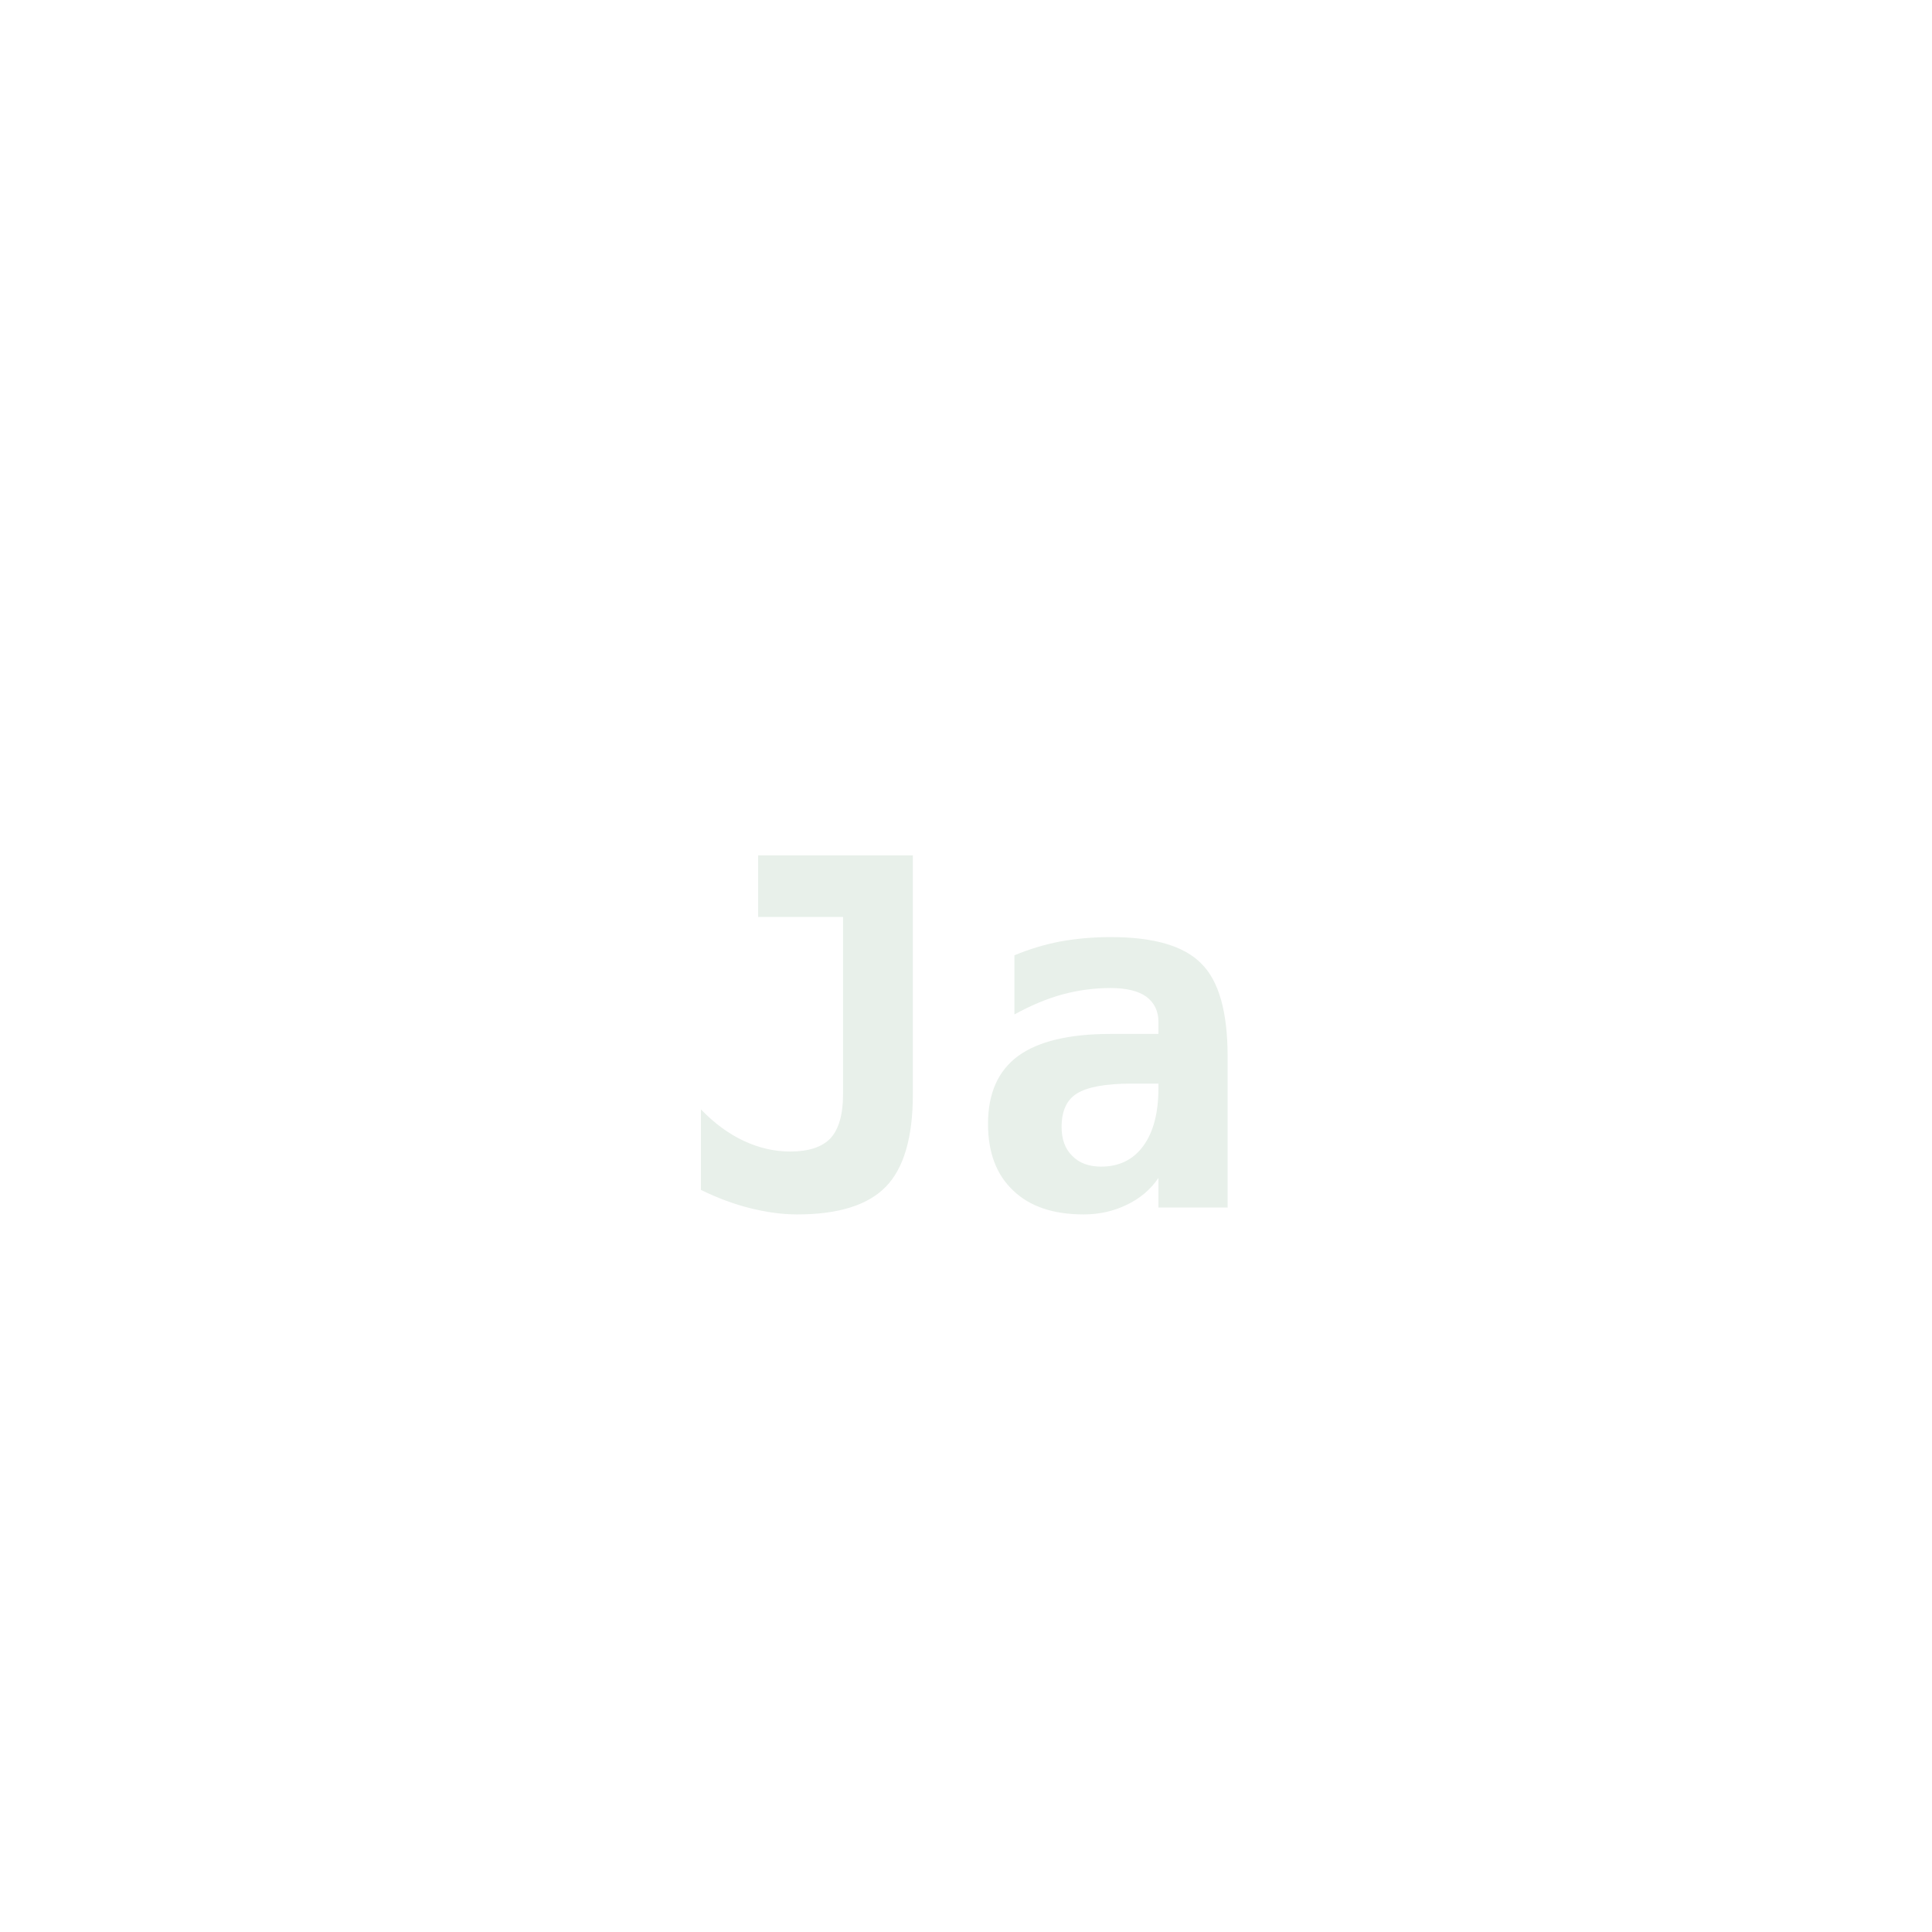
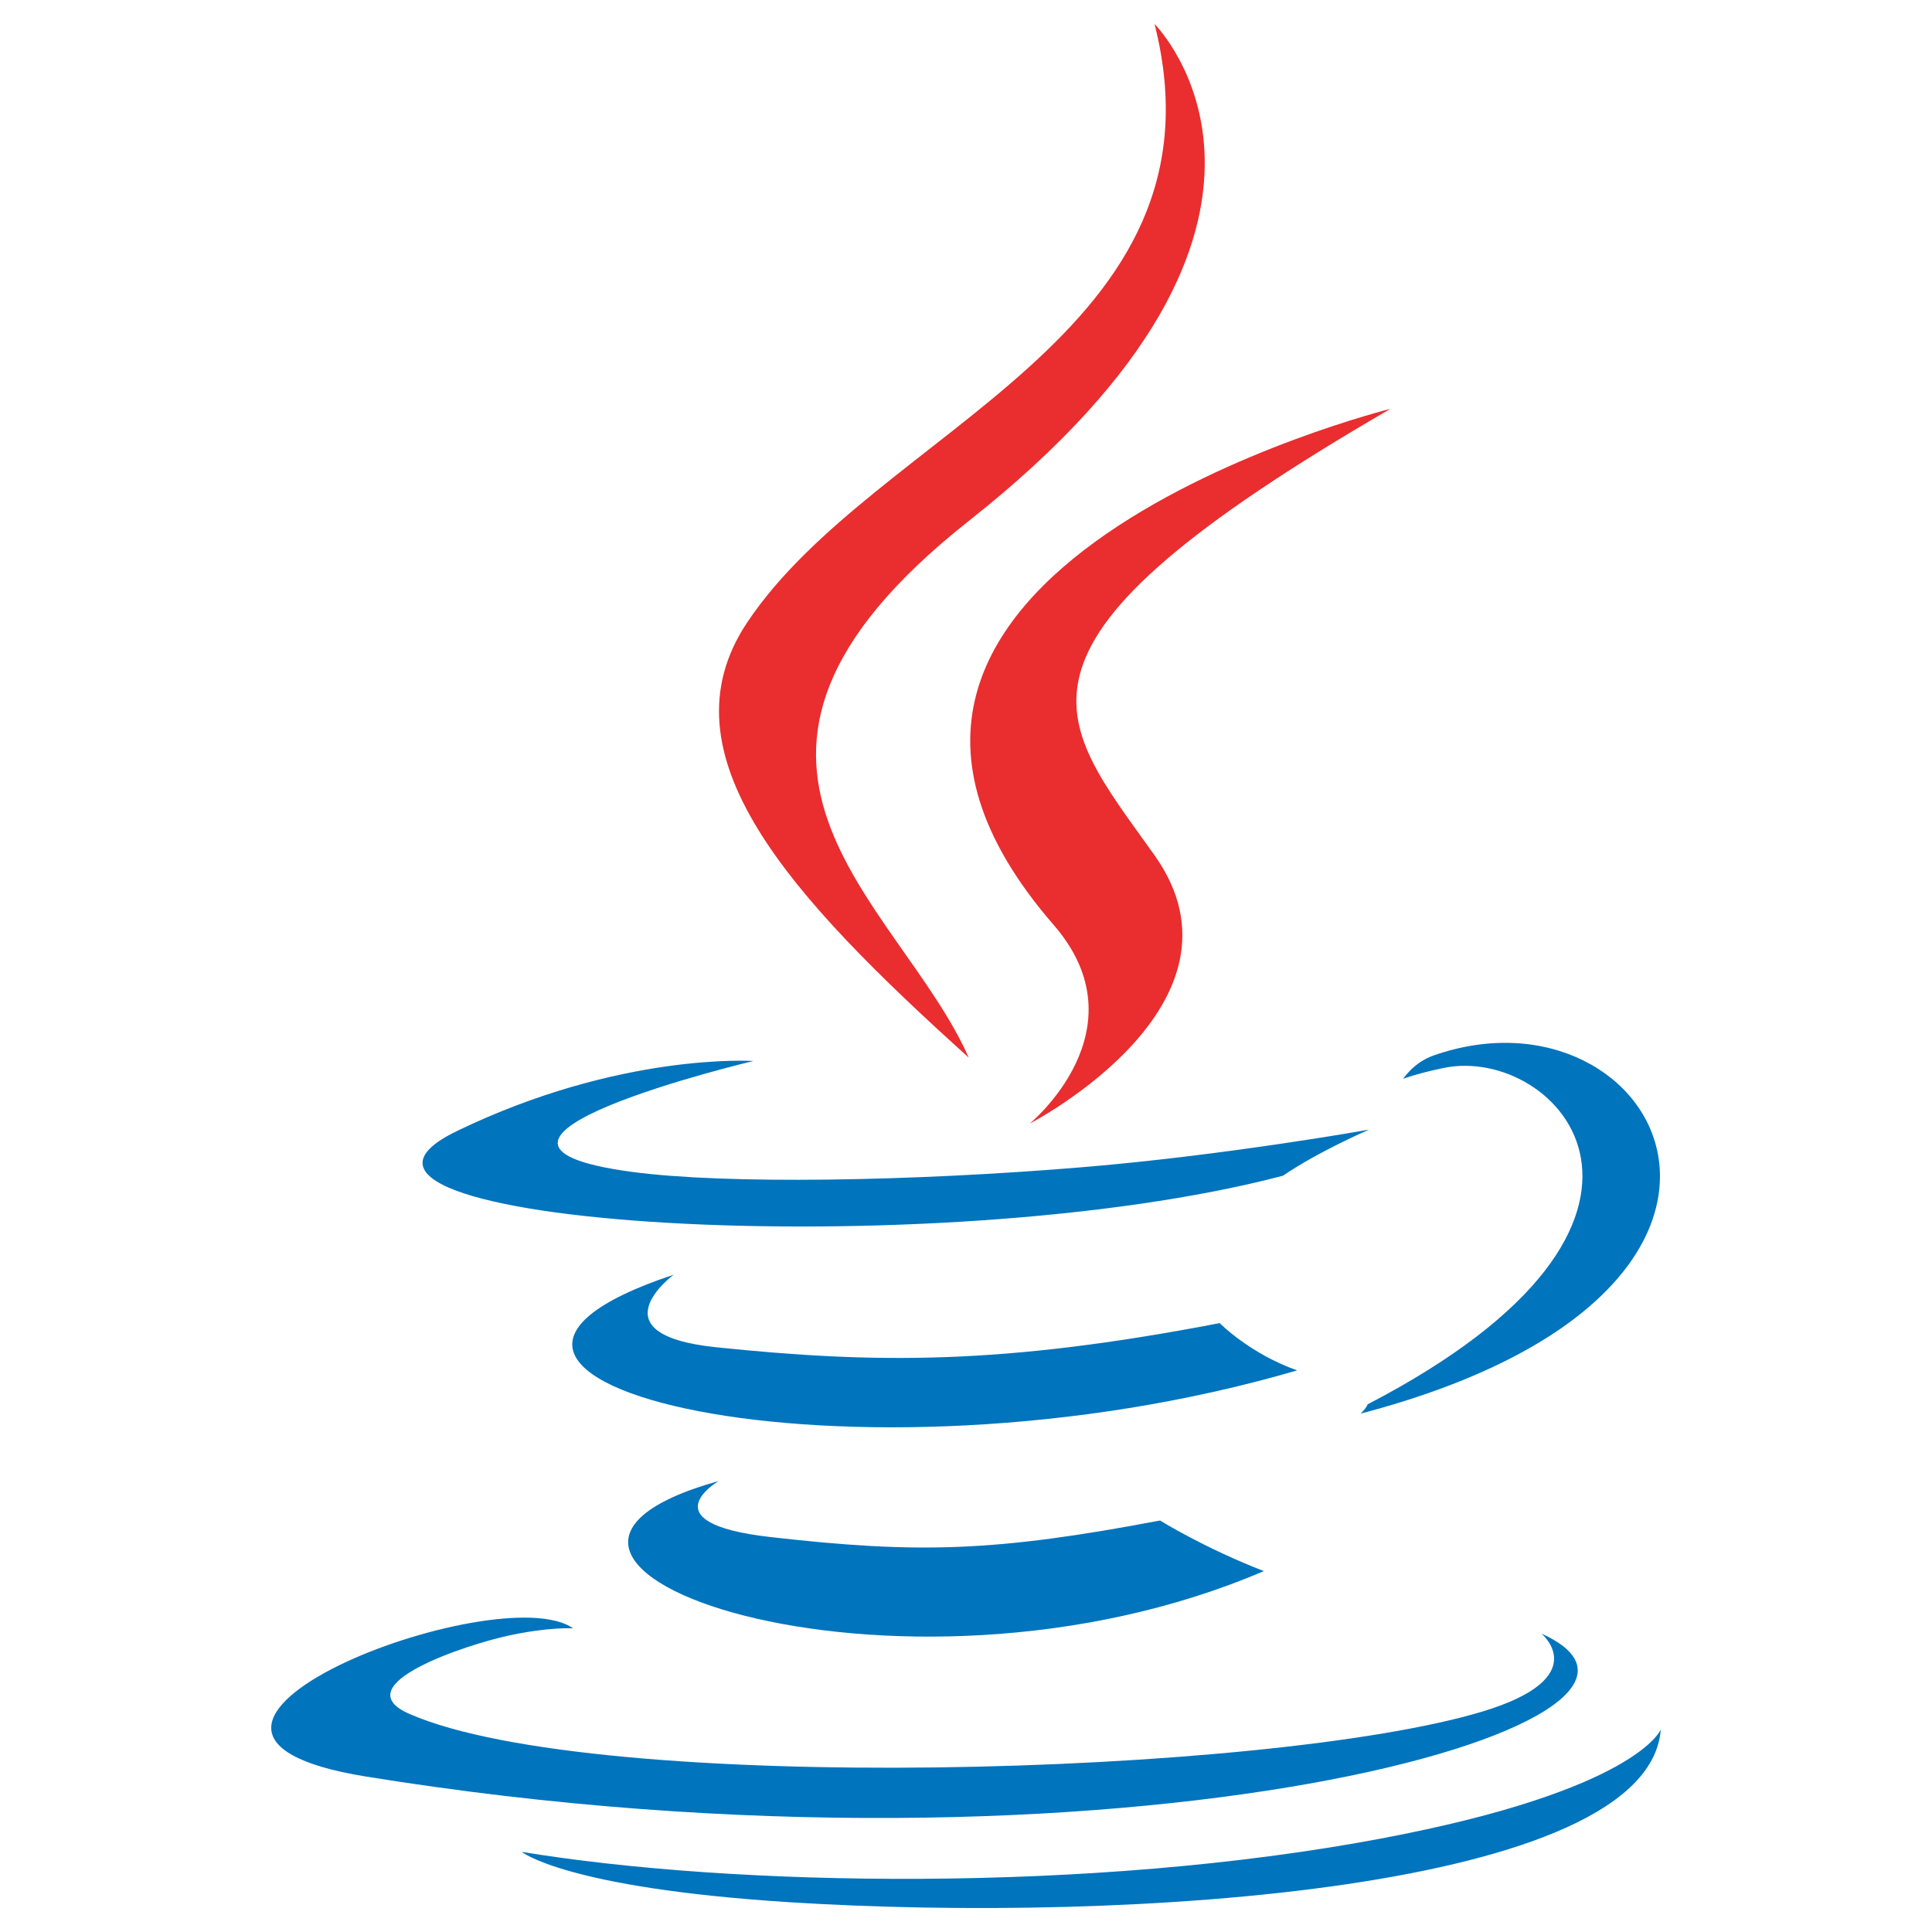
- <svg xmlns="http://www.w3.org/2000/svg" viewBox="0 0 48 48" role="img" aria-hidden="true">
-   <text x="24" y="30" text-anchor="middle" font-family="ui-monospace, 'IBM Plex Mono', 'SF Mono', Menlo, Consolas, monospace" font-size="12" font-weight="700" fill="#e8f0ea">Ja</text>
+ <svg xmlns="http://www.w3.org/2000/svg" viewBox="0 0 128 128">
+   <path fill="#0074BD" d="M47.617 98.12s-4.767 2.774 3.397 3.71c9.892 1.13 14.947.968 25.845-1.092 0 0 2.871 1.795 6.873 3.351-24.439 10.47-55.308-.607-36.115-5.969zm-2.988-13.665s-5.348 3.959 2.823 4.805c10.567 1.091 18.91 1.18 33.354-1.6 0 0 1.993 2.025 5.132 3.131-29.542 8.64-62.446.68-41.309-6.336z" />
+   <path fill="#EA2D2E" d="M69.802 61.271c6.025 6.935-1.58 13.17-1.58 13.17s15.289-7.891 8.269-17.777c-6.559-9.215-11.587-13.792 15.635-29.58 0 .001-42.731 10.67-22.324 34.187z" />
+   <path fill="#0074BD" d="M102.123 108.229s3.529 2.91-3.888 5.159c-14.102 4.272-58.706 5.56-71.094.171-4.451-1.938 3.899-4.625 6.526-5.192 2.739-.593 4.303-.485 4.303-.485-4.953-3.487-32.013 6.85-13.743 9.815 49.821 8.076 90.817-3.637 77.896-9.468zM49.912 70.294s-22.686 5.389-8.033 7.348c6.188.828 18.518.638 30.011-.326 9.39-.789 18.813-2.474 18.813-2.474s-3.308 1.419-5.704 3.053c-23.042 6.061-67.544 3.238-54.731-2.958 10.832-5.239 19.644-4.643 19.644-4.643zm40.697 22.747c23.421-12.167 12.591-23.86 5.032-22.285-1.848.385-2.677.72-2.677.72s.688-1.079 2-1.543c14.953-5.255 26.451 15.503-4.823 23.725 0-.002.359-.327.468-.617z" />
+   <path fill="#EA2D2E" d="M76.491 1.587S89.459 14.563 64.188 34.51c-20.266 16.006-4.621 25.13-.007 35.559-11.831-10.673-20.509-20.07-14.688-28.815C58.041 28.42 81.722 22.195 76.491 1.587z" />
+   <path fill="#0074BD" d="M52.214 126.021c22.476 1.437 57-.8 57.817-11.436 0 0-1.571 4.032-18.577 7.231-19.186 3.612-42.854 3.191-56.887.874 0 .001 2.875 2.381 17.647 3.331z" />
</svg>
